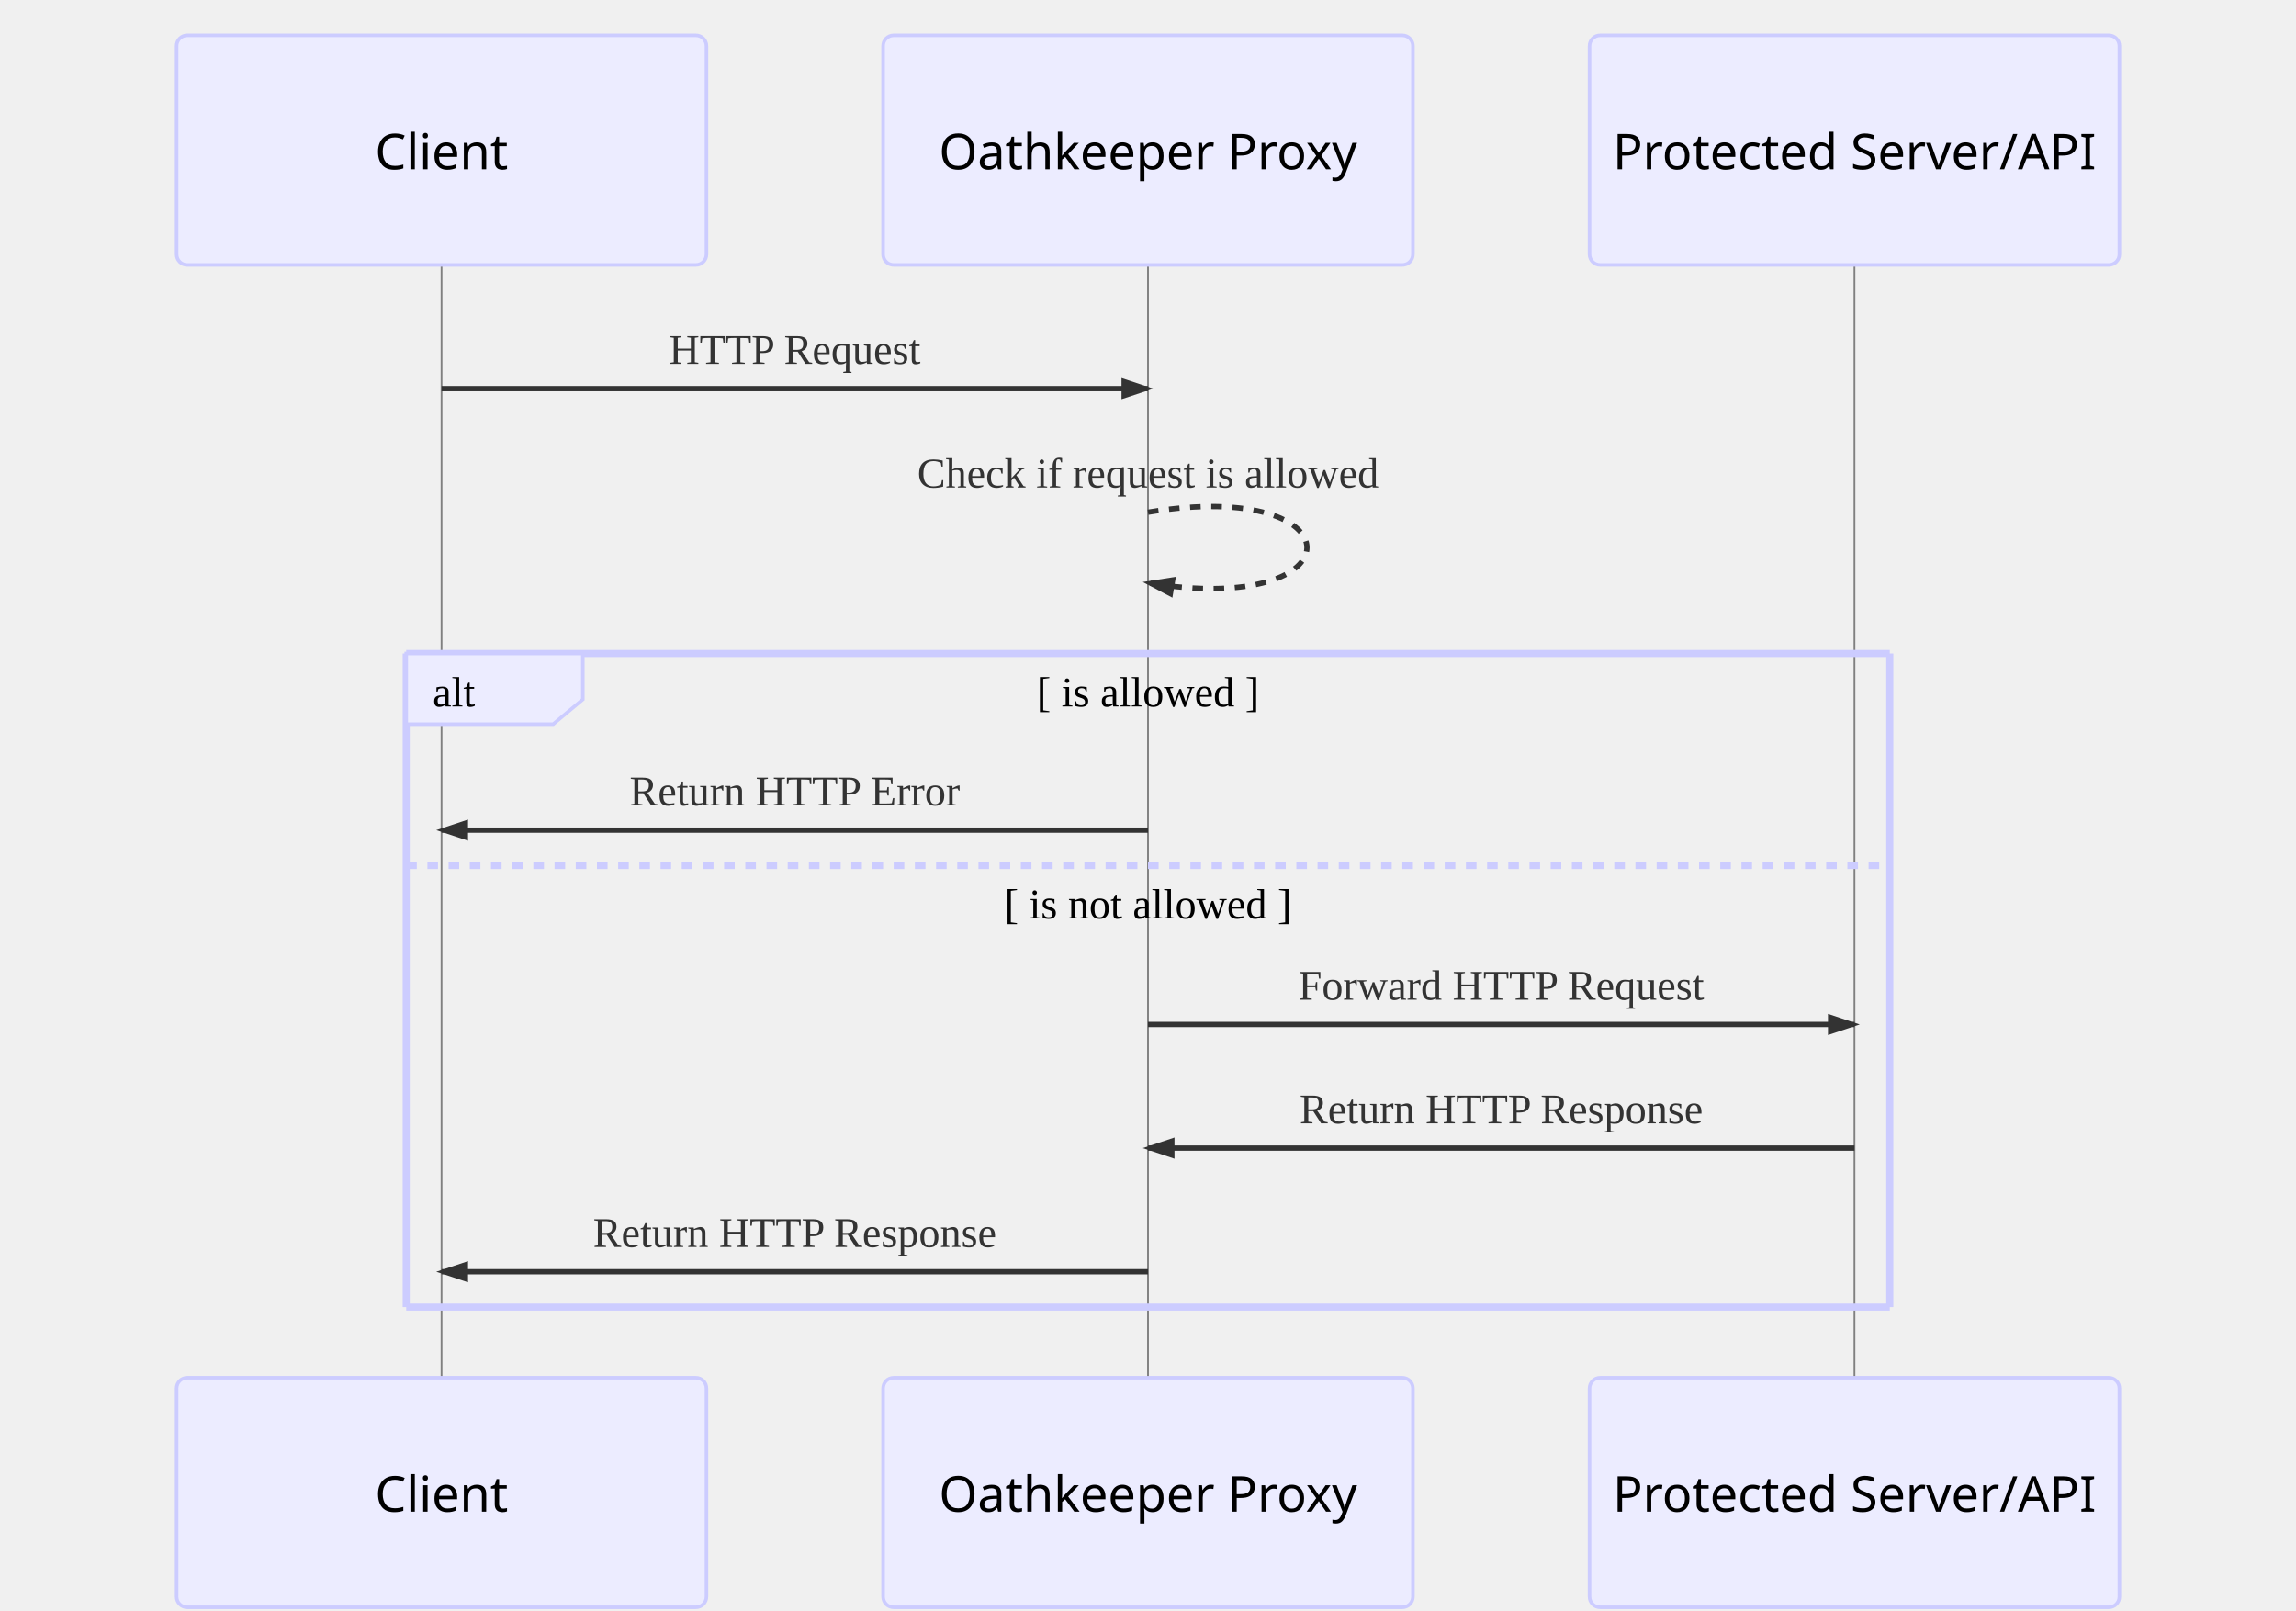
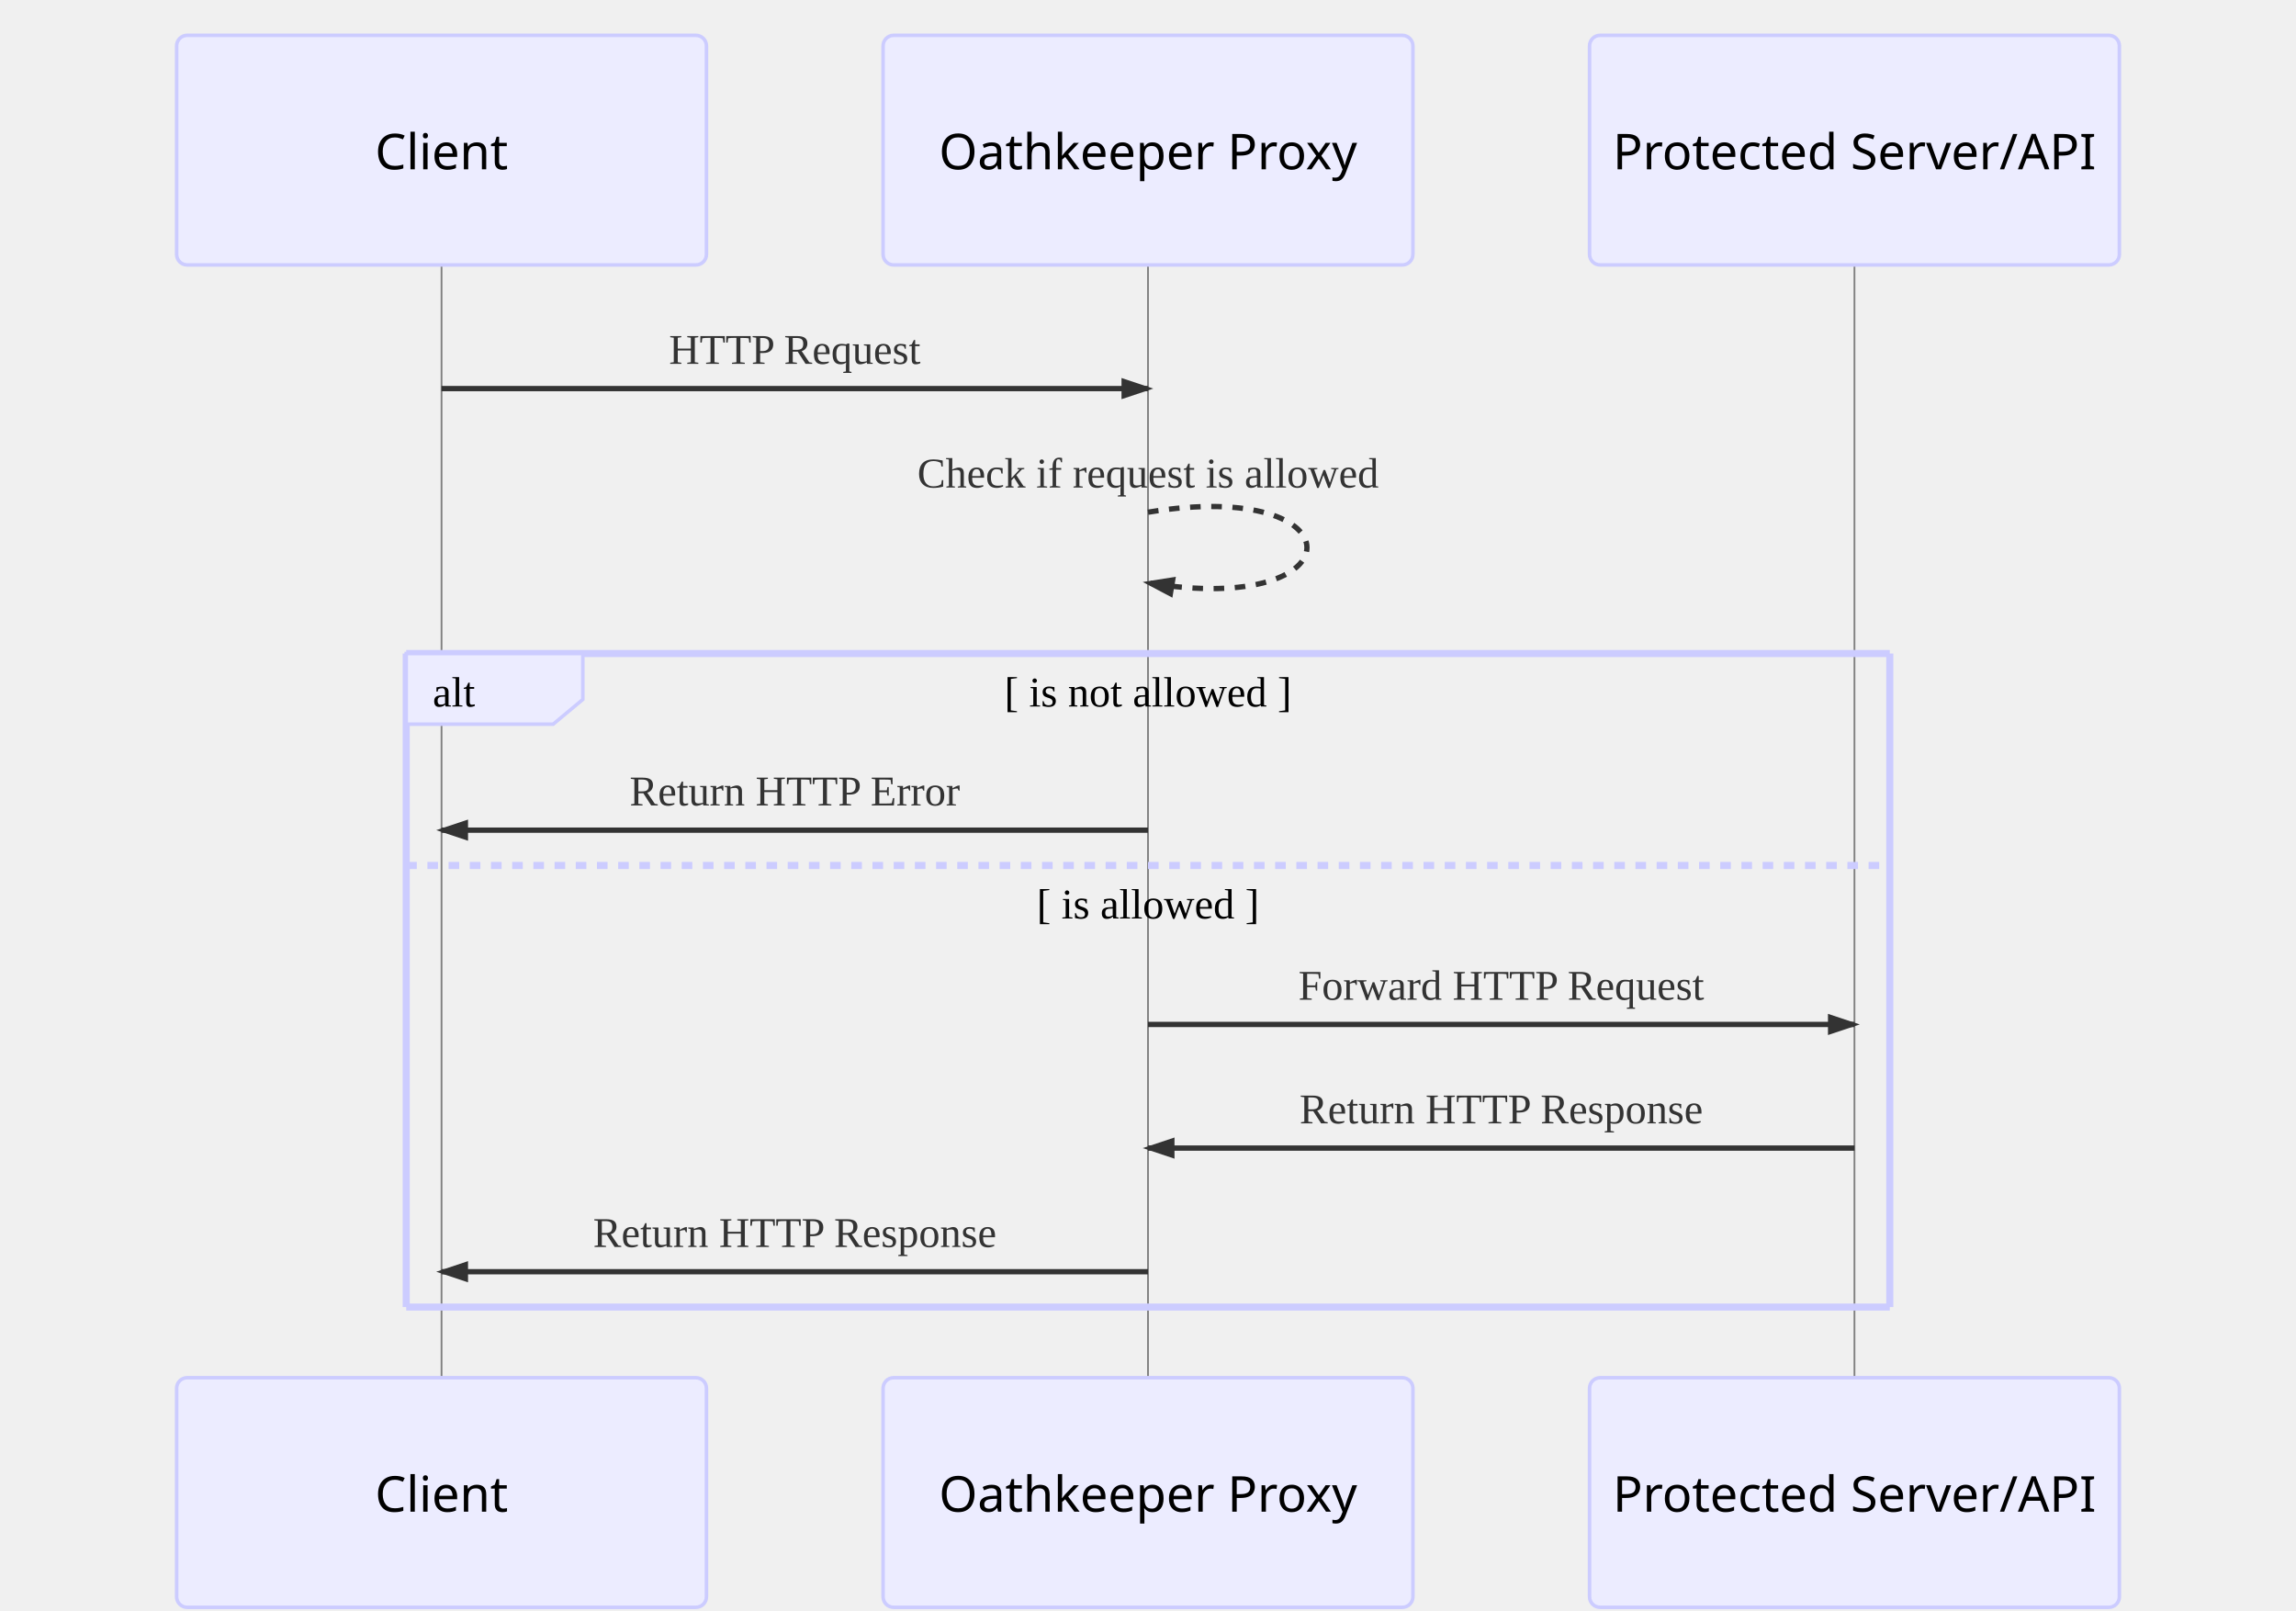
- <svg xmlns="http://www.w3.org/2000/svg" id="mermaid-1557919472417" width="100%" height="100%" style="max-width:650px;" viewBox="-50 -10 650 456">
+ <svg xmlns="http://www.w3.org/2000/svg" id="mermaid-1558379743722" width="100%" height="100%" style="max-width:650px;" viewBox="-50 -10 650 456">
  <style>


- #mermaid-1557919472417 .label {
+ #mermaid-1558379743722 .label {
  font-family: 'trebuchet ms', verdana, arial;
  color: #333; }

- #mermaid-1557919472417 .node rect,
- #mermaid-1557919472417 .node circle,
- #mermaid-1557919472417 .node ellipse,
- #mermaid-1557919472417 .node polygon {
+ #mermaid-1558379743722 .node rect,
+ #mermaid-1558379743722 .node circle,
+ #mermaid-1558379743722 .node ellipse,
+ #mermaid-1558379743722 .node polygon {
  fill: #ECECFF;
  stroke: #9370DB;
  stroke-width: 1px; }

- #mermaid-1557919472417 .node.clickable {
+ #mermaid-1558379743722 .node.clickable {
  cursor: pointer; }

- #mermaid-1557919472417 .arrowheadPath {
+ #mermaid-1558379743722 .arrowheadPath {
  fill: #333333; }

- #mermaid-1557919472417 .edgePath .path {
+ #mermaid-1558379743722 .edgePath .path {
  stroke: #333333;
  stroke-width: 1.5px; }

- #mermaid-1557919472417 .edgeLabel {
+ #mermaid-1558379743722 .edgeLabel {
  background-color: #e8e8e8; }

- #mermaid-1557919472417 .cluster rect {
+ #mermaid-1558379743722 .cluster rect {
  fill: #ffffde !important;
  stroke: #aaaa33 !important;
  stroke-width: 1px !important; }

- #mermaid-1557919472417 .cluster text {
-   fill: #333; }
- 
- #mermaid-1557919472417 div.mermaidTooltip {
+ #mermaid-1558379743722 .cluster text {
+   fill: #333; }
+ 
+ #mermaid-1558379743722 div.mermaidTooltip {
  position: absolute;
  text-align: center;
  max-width: 200px;
  padding: 2px;
  font-family: 'trebuchet ms', verdana, arial;
  font-size: 12px;
  background: #ffffde;
  border: 1px solid #aaaa33;
  border-radius: 2px;
  pointer-events: none;
  z-index: 100; }

- #mermaid-1557919472417 .actor {
+ #mermaid-1558379743722 .actor {
  stroke: #CCCCFF;
  fill: #ECECFF; }

- #mermaid-1557919472417 text.actor {
+ #mermaid-1558379743722 text.actor {
  fill: black;
  stroke: none; }

- #mermaid-1557919472417 .actor-line {
+ #mermaid-1558379743722 .actor-line {
  stroke: grey; }

- #mermaid-1557919472417 .messageLine0 {
+ #mermaid-1558379743722 .messageLine0 {
  stroke-width: 1.5;
  stroke-dasharray: '2 2';
  stroke: #333; }

- #mermaid-1557919472417 .messageLine1 {
+ #mermaid-1558379743722 .messageLine1 {
  stroke-width: 1.5;
  stroke-dasharray: '2 2';
  stroke: #333; }

- #mermaid-1557919472417 #arrowhead {
-   fill: #333; }
- 
- #mermaid-1557919472417 #crosshead path {
+ #mermaid-1558379743722 #arrowhead {
+   fill: #333; }
+ 
+ #mermaid-1558379743722 #crosshead path {
  fill: #333 !important;
  stroke: #333 !important; }

- #mermaid-1557919472417 .messageText {
+ #mermaid-1558379743722 .messageText {
  fill: #333;
  stroke: none; }

- #mermaid-1557919472417 .labelBox {
+ #mermaid-1558379743722 .labelBox {
  stroke: #CCCCFF;
  fill: #ECECFF; }

- #mermaid-1557919472417 .labelText {
+ #mermaid-1558379743722 .labelText {
  fill: black;
  stroke: none; }

- #mermaid-1557919472417 .loopText {
+ #mermaid-1558379743722 .loopText {
  fill: black;
  stroke: none; }

- #mermaid-1557919472417 .loopLine {
+ #mermaid-1558379743722 .loopLine {
  stroke-width: 2;
  stroke-dasharray: '2 2';
  stroke: #CCCCFF; }

- #mermaid-1557919472417 .note {
+ #mermaid-1558379743722 .note {
  stroke: #aaaa33;
  fill: #fff5ad; }

- #mermaid-1557919472417 .noteText {
+ #mermaid-1558379743722 .noteText {
  fill: black;
  stroke: none;
  font-family: 'trebuchet ms', verdana, arial;
  font-size: 14px; }

- #mermaid-1557919472417 .activation0 {
+ #mermaid-1558379743722 .activation0 {
  fill: #f4f4f4;
  stroke: #666; }

- #mermaid-1557919472417 .activation1 {
+ #mermaid-1558379743722 .activation1 {
  fill: #f4f4f4;
  stroke: #666; }

- #mermaid-1557919472417 .activation2 {
+ #mermaid-1558379743722 .activation2 {
  fill: #f4f4f4;
  stroke: #666; }


- #mermaid-1557919472417 .section {
+ #mermaid-1558379743722 .section {
  stroke: none;
  opacity: 0.2; }

- #mermaid-1557919472417 .section0 {
+ #mermaid-1558379743722 .section0 {
  fill: rgba(102, 102, 255, 0.49); }

- #mermaid-1557919472417 .section2 {
+ #mermaid-1558379743722 .section2 {
  fill: #fff400; }

- #mermaid-1557919472417 .section1,
- #mermaid-1557919472417 .section3 {
+ #mermaid-1558379743722 .section1,
+ #mermaid-1558379743722 .section3 {
  fill: white;
  opacity: 0.2; }

- #mermaid-1557919472417 .sectionTitle0 {
-   fill: #333; }
- 
- #mermaid-1557919472417 .sectionTitle1 {
-   fill: #333; }
- 
- #mermaid-1557919472417 .sectionTitle2 {
-   fill: #333; }
- 
- #mermaid-1557919472417 .sectionTitle3 {
-   fill: #333; }
- 
- #mermaid-1557919472417 .sectionTitle {
+ #mermaid-1558379743722 .sectionTitle0 {
+   fill: #333; }
+ 
+ #mermaid-1558379743722 .sectionTitle1 {
+   fill: #333; }
+ 
+ #mermaid-1558379743722 .sectionTitle2 {
+   fill: #333; }
+ 
+ #mermaid-1558379743722 .sectionTitle3 {
+   fill: #333; }
+ 
+ #mermaid-1558379743722 .sectionTitle {
  text-anchor: start;
  font-size: 11px;
  text-height: 14px; }


- #mermaid-1557919472417 .grid .tick {
+ #mermaid-1558379743722 .grid .tick {
  stroke: lightgrey;
  opacity: 0.3;
  shape-rendering: crispEdges; }

- #mermaid-1557919472417 .grid path {
+ #mermaid-1558379743722 .grid path {
  stroke-width: 0; }


- #mermaid-1557919472417 .today {
+ #mermaid-1558379743722 .today {
  fill: none;
  stroke: red;
  stroke-width: 2px; }



- #mermaid-1557919472417 .task {
+ #mermaid-1558379743722 .task {
  stroke-width: 2; }

- #mermaid-1557919472417 .taskText {
+ #mermaid-1558379743722 .taskText {
  text-anchor: middle;
  font-size: 11px; }

- #mermaid-1557919472417 .taskTextOutsideRight {
+ #mermaid-1558379743722 .taskTextOutsideRight {
  fill: black;
  text-anchor: start;
  font-size: 11px; }

- #mermaid-1557919472417 .taskTextOutsideLeft {
+ #mermaid-1558379743722 .taskTextOutsideLeft {
  fill: black;
  text-anchor: end;
  font-size: 11px; }


- #mermaid-1557919472417 .taskText0,
- #mermaid-1557919472417 .taskText1,
- #mermaid-1557919472417 .taskText2,
- #mermaid-1557919472417 .taskText3 {
+ #mermaid-1558379743722 .taskText0,
+ #mermaid-1558379743722 .taskText1,
+ #mermaid-1558379743722 .taskText2,
+ #mermaid-1558379743722 .taskText3 {
  fill: white; }

- #mermaid-1557919472417 .task0,
- #mermaid-1557919472417 .task1,
- #mermaid-1557919472417 .task2,
- #mermaid-1557919472417 .task3 {
+ #mermaid-1558379743722 .task0,
+ #mermaid-1558379743722 .task1,
+ #mermaid-1558379743722 .task2,
+ #mermaid-1558379743722 .task3 {
  fill: #8a90dd;
  stroke: #534fbc; }

- #mermaid-1557919472417 .taskTextOutside0,
- #mermaid-1557919472417 .taskTextOutside2 {
+ #mermaid-1558379743722 .taskTextOutside0,
+ #mermaid-1558379743722 .taskTextOutside2 {
  fill: black; }

- #mermaid-1557919472417 .taskTextOutside1,
- #mermaid-1557919472417 .taskTextOutside3 {
+ #mermaid-1558379743722 .taskTextOutside1,
+ #mermaid-1558379743722 .taskTextOutside3 {
  fill: black; }


- #mermaid-1557919472417 .active0,
- #mermaid-1557919472417 .active1,
- #mermaid-1557919472417 .active2,
- #mermaid-1557919472417 .active3 {
+ #mermaid-1558379743722 .active0,
+ #mermaid-1558379743722 .active1,
+ #mermaid-1558379743722 .active2,
+ #mermaid-1558379743722 .active3 {
  fill: #bfc7ff;
  stroke: #534fbc; }

- #mermaid-1557919472417 .activeText0,
- #mermaid-1557919472417 .activeText1,
- #mermaid-1557919472417 .activeText2,
- #mermaid-1557919472417 .activeText3 {
+ #mermaid-1558379743722 .activeText0,
+ #mermaid-1558379743722 .activeText1,
+ #mermaid-1558379743722 .activeText2,
+ #mermaid-1558379743722 .activeText3 {
  fill: black !important; }


- #mermaid-1557919472417 .done0,
- #mermaid-1557919472417 .done1,
- #mermaid-1557919472417 .done2,
- #mermaid-1557919472417 .done3 {
+ #mermaid-1558379743722 .done0,
+ #mermaid-1558379743722 .done1,
+ #mermaid-1558379743722 .done2,
+ #mermaid-1558379743722 .done3 {
  stroke: grey;
  fill: lightgrey;
  stroke-width: 2; }

- #mermaid-1557919472417 .doneText0,
- #mermaid-1557919472417 .doneText1,
- #mermaid-1557919472417 .doneText2,
- #mermaid-1557919472417 .doneText3 {
+ #mermaid-1558379743722 .doneText0,
+ #mermaid-1558379743722 .doneText1,
+ #mermaid-1558379743722 .doneText2,
+ #mermaid-1558379743722 .doneText3 {
  fill: black !important; }


- #mermaid-1557919472417 .crit0,
- #mermaid-1557919472417 .crit1,
- #mermaid-1557919472417 .crit2,
- #mermaid-1557919472417 .crit3 {
+ #mermaid-1558379743722 .crit0,
+ #mermaid-1558379743722 .crit1,
+ #mermaid-1558379743722 .crit2,
+ #mermaid-1558379743722 .crit3 {
  stroke: #ff8888;
  fill: red;
  stroke-width: 2; }

- #mermaid-1557919472417 .activeCrit0,
- #mermaid-1557919472417 .activeCrit1,
- #mermaid-1557919472417 .activeCrit2,
- #mermaid-1557919472417 .activeCrit3 {
+ #mermaid-1558379743722 .activeCrit0,
+ #mermaid-1558379743722 .activeCrit1,
+ #mermaid-1558379743722 .activeCrit2,
+ #mermaid-1558379743722 .activeCrit3 {
  stroke: #ff8888;
  fill: #bfc7ff;
  stroke-width: 2; }

- #mermaid-1557919472417 .doneCrit0,
- #mermaid-1557919472417 .doneCrit1,
- #mermaid-1557919472417 .doneCrit2,
- #mermaid-1557919472417 .doneCrit3 {
+ #mermaid-1558379743722 .doneCrit0,
+ #mermaid-1558379743722 .doneCrit1,
+ #mermaid-1558379743722 .doneCrit2,
+ #mermaid-1558379743722 .doneCrit3 {
  stroke: #ff8888;
  fill: lightgrey;
  stroke-width: 2;
  cursor: pointer;
  shape-rendering: crispEdges; }

- #mermaid-1557919472417 .doneCritText0,
- #mermaid-1557919472417 .doneCritText1,
- #mermaid-1557919472417 .doneCritText2,
- #mermaid-1557919472417 .doneCritText3 {
+ #mermaid-1558379743722 .doneCritText0,
+ #mermaid-1558379743722 .doneCritText1,
+ #mermaid-1558379743722 .doneCritText2,
+ #mermaid-1558379743722 .doneCritText3 {
  fill: black !important; }

- #mermaid-1557919472417 .activeCritText0,
- #mermaid-1557919472417 .activeCritText1,
- #mermaid-1557919472417 .activeCritText2,
- #mermaid-1557919472417 .activeCritText3 {
+ #mermaid-1558379743722 .activeCritText0,
+ #mermaid-1558379743722 .activeCritText1,
+ #mermaid-1558379743722 .activeCritText2,
+ #mermaid-1558379743722 .activeCritText3 {
  fill: black !important; }

- #mermaid-1557919472417 .titleText {
+ #mermaid-1558379743722 .titleText {
  text-anchor: middle;
  font-size: 18px;
  fill: black; }

- #mermaid-1557919472417 g.classGroup text {
+ #mermaid-1558379743722 g.classGroup text {
  fill: #9370DB;
  stroke: none;
  font-family: 'trebuchet ms', verdana, arial;
  font-size: 10px; }

- #mermaid-1557919472417 g.classGroup rect {
+ #mermaid-1558379743722 g.classGroup rect {
  fill: #ECECFF;
  stroke: #9370DB; }

- #mermaid-1557919472417 g.classGroup line {
-   stroke: #9370DB;
-   stroke-width: 1; }
- 
- #mermaid-1557919472417 .classLabel .box {
+ #mermaid-1558379743722 g.classGroup line {
+   stroke: #9370DB;
+   stroke-width: 1; }
+ 
+ #mermaid-1558379743722 .classLabel .box {
  stroke: none;
  stroke-width: 0;
  fill: #ECECFF;
  opacity: 0.5; }

- #mermaid-1557919472417 .classLabel .label {
+ #mermaid-1558379743722 .classLabel .label {
  fill: #9370DB;
  font-size: 10px; }

- #mermaid-1557919472417 .relation {
+ #mermaid-1558379743722 .relation {
  stroke: #9370DB;
  stroke-width: 1;
  fill: none; }

- #mermaid-1557919472417 #compositionStart {
-   fill: #9370DB;
-   stroke: #9370DB;
-   stroke-width: 1; }
- 
- #mermaid-1557919472417 #compositionEnd {
-   fill: #9370DB;
-   stroke: #9370DB;
-   stroke-width: 1; }
- 
- #mermaid-1557919472417 #aggregationStart {
+ #mermaid-1558379743722 #compositionStart {
+   fill: #9370DB;
+   stroke: #9370DB;
+   stroke-width: 1; }
+ 
+ #mermaid-1558379743722 #compositionEnd {
+   fill: #9370DB;
+   stroke: #9370DB;
+   stroke-width: 1; }
+ 
+ #mermaid-1558379743722 #aggregationStart {
  fill: #ECECFF;
  stroke: #9370DB;
  stroke-width: 1; }

- #mermaid-1557919472417 #aggregationEnd {
+ #mermaid-1558379743722 #aggregationEnd {
  fill: #ECECFF;
  stroke: #9370DB;
  stroke-width: 1; }

- #mermaid-1557919472417 #dependencyStart {
-   fill: #9370DB;
-   stroke: #9370DB;
-   stroke-width: 1; }
- 
- #mermaid-1557919472417 #dependencyEnd {
-   fill: #9370DB;
-   stroke: #9370DB;
-   stroke-width: 1; }
- 
- #mermaid-1557919472417 #extensionStart {
-   fill: #9370DB;
-   stroke: #9370DB;
-   stroke-width: 1; }
- 
- #mermaid-1557919472417 #extensionEnd {
-   fill: #9370DB;
-   stroke: #9370DB;
-   stroke-width: 1; }
- 
- #mermaid-1557919472417 .commit-id,
- #mermaid-1557919472417 .commit-msg,
- #mermaid-1557919472417 .branch-label {
+ #mermaid-1558379743722 #dependencyStart {
+   fill: #9370DB;
+   stroke: #9370DB;
+   stroke-width: 1; }
+ 
+ #mermaid-1558379743722 #dependencyEnd {
+   fill: #9370DB;
+   stroke: #9370DB;
+   stroke-width: 1; }
+ 
+ #mermaid-1558379743722 #extensionStart {
+   fill: #9370DB;
+   stroke: #9370DB;
+   stroke-width: 1; }
+ 
+ #mermaid-1558379743722 #extensionEnd {
+   fill: #9370DB;
+   stroke: #9370DB;
+   stroke-width: 1; }
+ 
+ #mermaid-1558379743722 .commit-id,
+ #mermaid-1558379743722 .commit-msg,
+ #mermaid-1558379743722 .branch-label {
  fill: lightgrey;
  color: lightgrey; }
- 
- #mermaid-1557919472417 .label foreignObject { overflow: visible; font-size: 13px }</style>
-   <style>#mermaid-1557919472417 {
+ </style>
+   <style>#mermaid-1558379743722 {
    color: rgba(0, 0, 0, 0.65);
    font: ;
  }</style>
  <g />
  <g>
-     <line id="actor3" x1="75" y1="5" x2="75" y2="445" class="actor-line" stroke-width="0.5px" stroke="#999" />
+     <line id="actor15" x1="75" y1="5" x2="75" y2="445" class="actor-line" stroke-width="0.5px" stroke="#999" />
    <rect x="0" y="0" fill="#eaeaea" stroke="#666" width="150" height="65" rx="3" ry="3" class="actor" />
    <text x="75" y="32.5" dominant-baseline="central" alignment-baseline="central" class="actor" style="text-anchor: middle; font-size: 14px; font-family: Open-Sans, sans-serif;">
      <tspan x="75" dy="0">Client</tspan>
    </text>
  </g>
  <g>
-     <line id="actor4" x1="275" y1="5" x2="275" y2="445" class="actor-line" stroke-width="0.5px" stroke="#999" />
+     <line id="actor16" x1="275" y1="5" x2="275" y2="445" class="actor-line" stroke-width="0.5px" stroke="#999" />
    <rect x="200" y="0" fill="#eaeaea" stroke="#666" width="150" height="65" rx="3" ry="3" class="actor" />
    <text x="275" y="32.5" dominant-baseline="central" alignment-baseline="central" class="actor" style="text-anchor: middle; font-size: 14px; font-family: Open-Sans, sans-serif;">
      <tspan x="275" dy="0">Oathkeeper Proxy</tspan>
    </text>
  </g>
  <g>
-     <line id="actor5" x1="475" y1="5" x2="475" y2="445" class="actor-line" stroke-width="0.5px" stroke="#999" />
+     <line id="actor17" x1="475" y1="5" x2="475" y2="445" class="actor-line" stroke-width="0.5px" stroke="#999" />
    <rect x="400" y="0" fill="#eaeaea" stroke="#666" width="150" height="65" rx="3" ry="3" class="actor" />
    <text x="475" y="32.5" dominant-baseline="central" alignment-baseline="central" class="actor" style="text-anchor: middle; font-size: 14px; font-family: Open-Sans, sans-serif;">
      <tspan x="475" dy="0">Protected Server/API</tspan>
    </text>
  </g>
  <defs>
    <marker id="arrowhead" refX="5" refY="2" markerWidth="6" markerHeight="4" orient="auto">
      <path d="M 0,0 V 4 L6,2 Z" />
    </marker>
  </defs>
  <defs>
    <marker id="crosshead" markerWidth="15" markerHeight="8" orient="auto" refX="16" refY="4">
      <path fill="black" stroke="#000000" stroke-width="1px" d="M 9,2 V 6 L16,4 Z" style="stroke-dasharray: 0, 0;" />
      <path fill="none" stroke="#000000" stroke-width="1px" d="M 0,1 L 6,7 M 6,1 L 0,7" style="stroke-dasharray: 0, 0;" />
    </marker>
  </defs>
  <g>
    <text x="175" y="93" class="messageText" style="text-anchor: middle;">HTTP Request</text>
    <line x1="75" y1="100" x2="275" y2="100" class="messageLine0" stroke-width="2" stroke="black" marker-end="url(#arrowhead)" style="fill: none;" />
  </g>
  <g>
    <text x="275" y="128" class="messageText" style="text-anchor: middle;">Check if request is allowed</text>
    <path d="M 275,135 C 335,125 335,165 275,155" class="messageLine1" stroke-width="2" stroke="black" marker-end="url(#arrowhead)" style="stroke-dasharray: 3, 3; fill: none;" />
  </g>
  <g>
    <text x="175" y="218" class="messageText" style="text-anchor: middle;">Return HTTP Error</text>
    <line x1="275" y1="225" x2="75" y2="225" class="messageLine0" stroke-width="2" stroke="black" marker-end="url(#arrowhead)" style="fill: none;" />
  </g>
  <g>
    <text x="375" y="273" class="messageText" style="text-anchor: middle;">Forward HTTP Request</text>
    <line x1="275" y1="280" x2="475" y2="280" class="messageLine0" stroke-width="2" stroke="black" marker-end="url(#arrowhead)" style="fill: none;" />
  </g>
  <g>
    <text x="375" y="308" class="messageText" style="text-anchor: middle;">Return HTTP Response</text>
    <line x1="475" y1="315" x2="275" y2="315" class="messageLine0" stroke-width="2" stroke="black" marker-end="url(#arrowhead)" style="fill: none;" />
  </g>
  <g>
    <text x="175" y="343" class="messageText" style="text-anchor: middle;">Return HTTP Response</text>
    <line x1="275" y1="350" x2="75" y2="350" class="messageLine0" stroke-width="2" stroke="black" marker-end="url(#arrowhead)" style="fill: none;" />
  </g>
  <g>
    <line x1="65" y1="175" x2="485" y2="175" class="loopLine" />
    <line x1="485" y1="175" x2="485" y2="360" class="loopLine" />
    <line x1="65" y1="360" x2="485" y2="360" class="loopLine" />
    <line x1="65" y1="175" x2="65" y2="360" class="loopLine" />
    <line x1="65" y1="235" x2="485" y2="235" class="loopLine" style="stroke-dasharray: 3, 3;" />
    <polygon points="65,175 115,175 115,188 106.6,195 65,195" class="labelBox" />
    <text x="72.5" y="190" fill="black" class="labelText">
      <tspan x="72.5" fill="black">alt</tspan>
    </text>
    <text x="275" y="190" fill="black" class="loopText" style="text-anchor: middle;">
+       <tspan x="275" fill="black">[ is not allowed ]</tspan>
+     </text>
+     <text x="275" y="250" fill="black" class="loopText" style="text-anchor: middle;">
      <tspan x="275" fill="black">[ is allowed ]</tspan>
-     </text>
-     <text x="275" y="250" fill="black" class="loopText" style="text-anchor: middle;">
-       <tspan x="275" fill="black">[ is not allowed ]</tspan>
    </text>
  </g>
  <g>
    <rect x="0" y="380" fill="#eaeaea" stroke="#666" width="150" height="65" rx="3" ry="3" class="actor" />
    <text x="75" y="412.5" dominant-baseline="central" alignment-baseline="central" class="actor" style="text-anchor: middle; font-size: 14px; font-family: Open-Sans, sans-serif;">
      <tspan x="75" dy="0">Client</tspan>
    </text>
  </g>
  <g>
    <rect x="200" y="380" fill="#eaeaea" stroke="#666" width="150" height="65" rx="3" ry="3" class="actor" />
    <text x="275" y="412.5" dominant-baseline="central" alignment-baseline="central" class="actor" style="text-anchor: middle; font-size: 14px; font-family: Open-Sans, sans-serif;">
      <tspan x="275" dy="0">Oathkeeper Proxy</tspan>
    </text>
  </g>
  <g>
    <rect x="400" y="380" fill="#eaeaea" stroke="#666" width="150" height="65" rx="3" ry="3" class="actor" />
    <text x="475" y="412.5" dominant-baseline="central" alignment-baseline="central" class="actor" style="text-anchor: middle; font-size: 14px; font-family: Open-Sans, sans-serif;">
      <tspan x="475" dy="0">Protected Server/API</tspan>
    </text>
  </g>
</svg>
